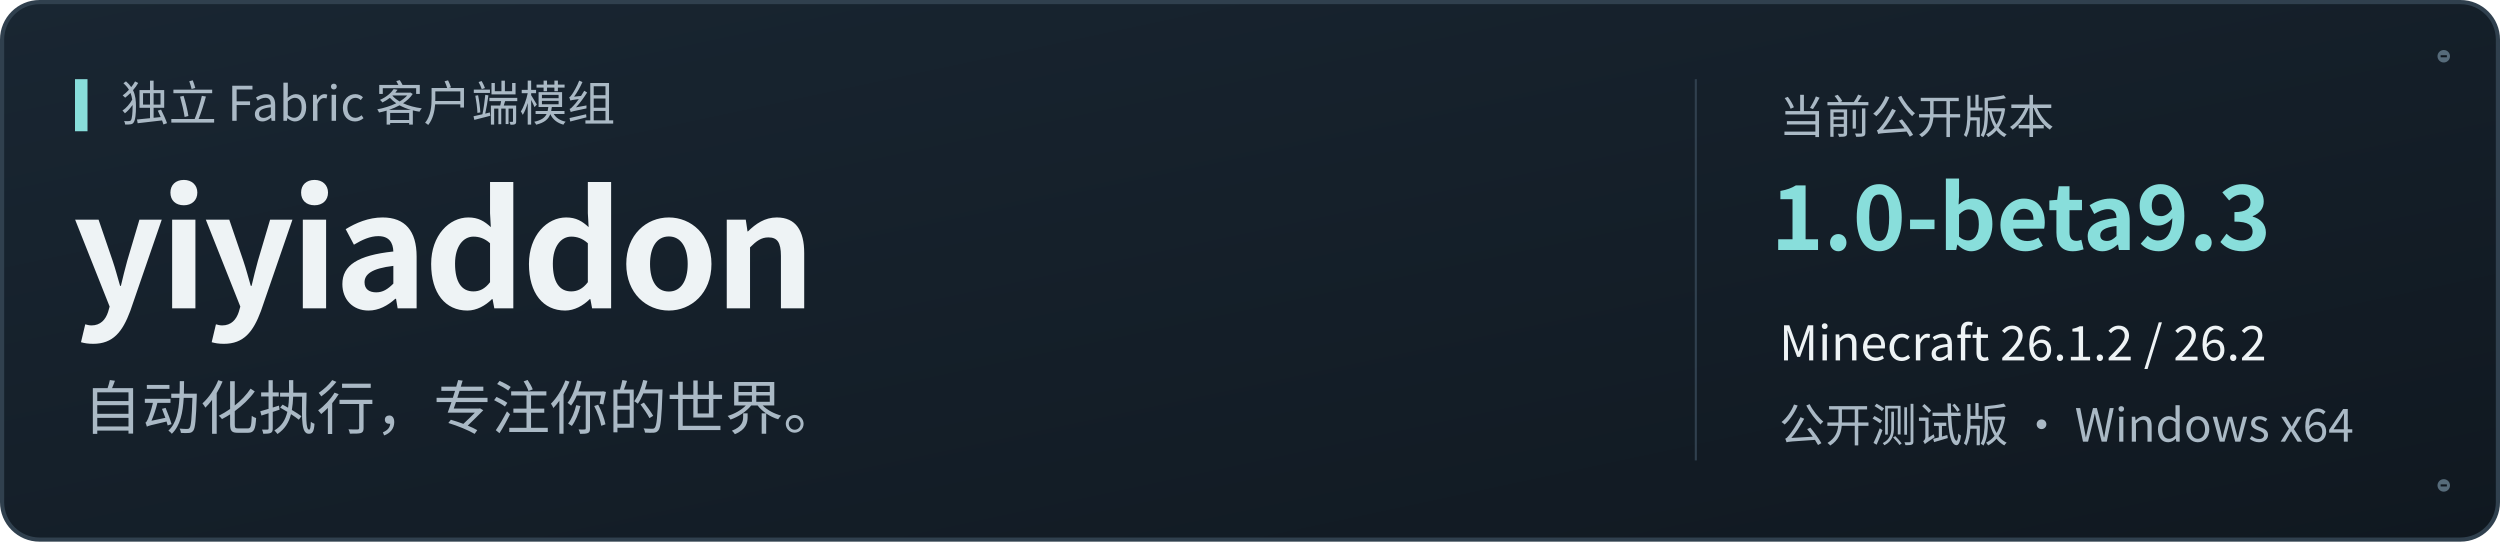
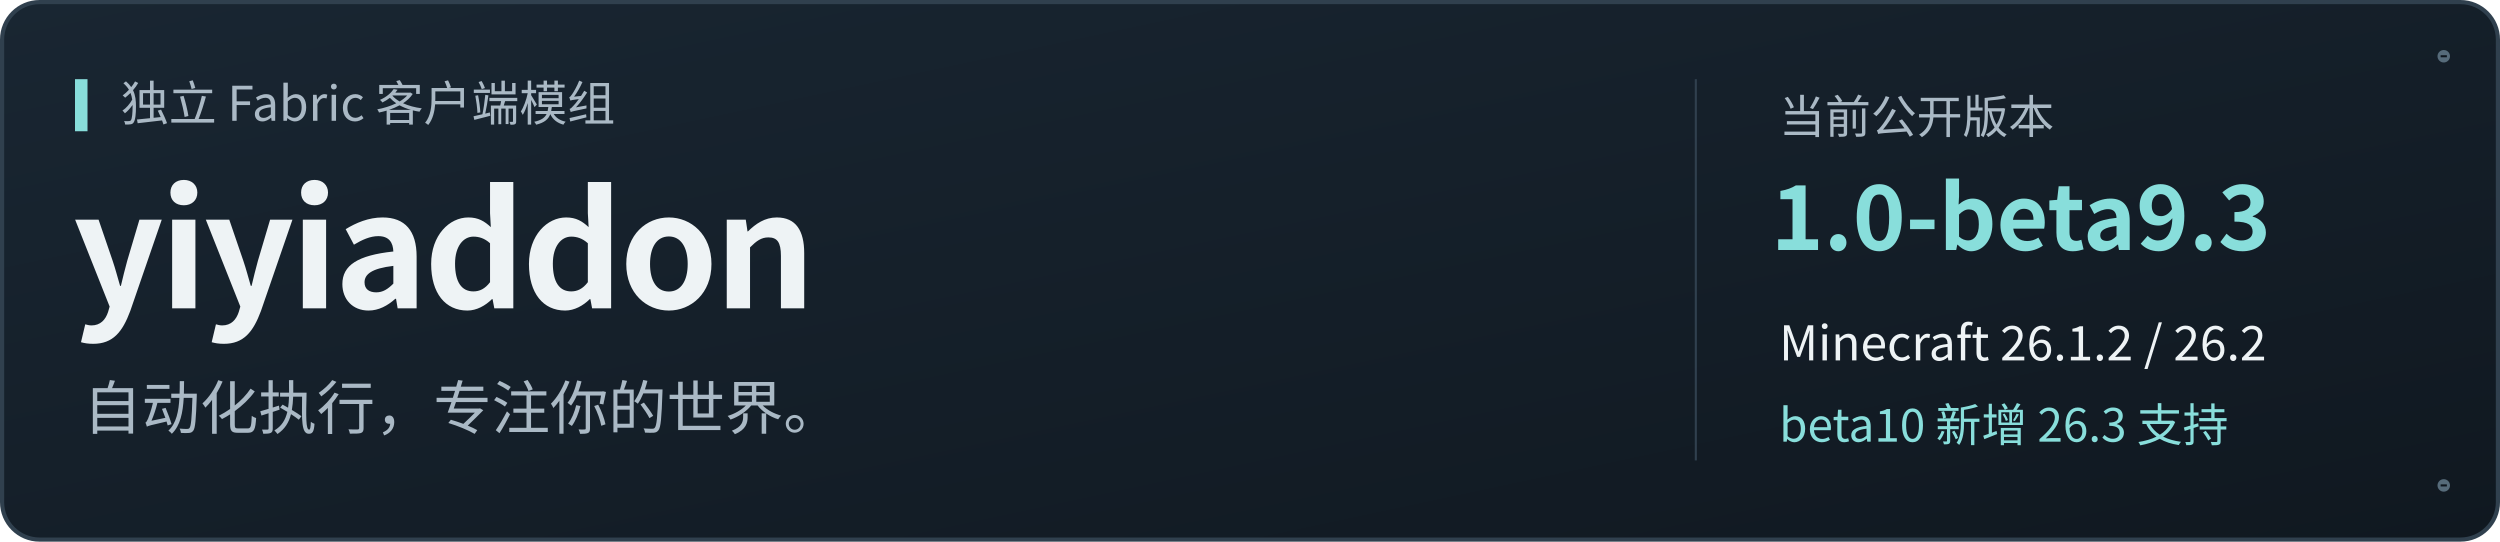
<svg xmlns="http://www.w3.org/2000/svg" width="1200" height="260" viewBox="0 0 1200 260" role="img" aria-label="yiyiaddon · 独立 Fabric 客户端模组">
  <defs>
    <linearGradient id="panel" x1="0" y1="0" x2="1" y2="1">
      <stop stop-color="#192632" />
      <stop offset="1" stop-color="#101820" />
    </linearGradient>
  </defs>
  <g font-family="Microsoft YaHei, Noto Sans CJK SC, PingFang SC, Arial, sans-serif">
    <rect x="1" y="1" width="1198" height="258" rx="18" fill="url(#panel)" stroke="#30404e" stroke-width="2" />
    <path d="M36 38h6v25h-6z" fill="#88dedb" />
    <text x="58" y="58" font-size="23" fill="#aab9c5" font-weight="500">独立 Fabric 客户端模组</text>
    <text x="35" y="148" font-size="76" fill="#eef3f5" font-weight="700" letter-spacing="-2">yiyiaddon</text>
    <text x="40" y="206" font-size="28" fill="#aab9c5" font-weight="400">自动化执行，专注你的世界。</text>
    <path d="M814 38v183" stroke="#30404e" />
    <text x="854" y="64" font-size="22" fill="#aab9c5" font-weight="400">当前公开版本</text>
    <text x="850" y="120" font-size="43" fill="#88dedb" font-weight="600">1.0-beta9.3</text>
    <text x="854" y="173" font-size="23" fill="#eef3f5" font-weight="400">Minecraft 26.1.2 / 26.2</text>
-     <text x="854" y="212" font-size="22" fill="#aab9c5" font-weight="400">公开测试版 · Windows x64</text>
+     <text x="854" y="212" font-size="22" fill="#88dedb" font-weight="400">beta10 新增 26.3 支持</text>
    <circle cx="1173" cy="27" r="3" fill="#566b7a" />
    <path d="M1171.5 27h3" stroke="#0e161e" />
    <circle cx="1173" cy="233" r="3" fill="#566b7a" />
    <path d="M1171.5 233h3" stroke="#0e161e" />
  </g>
</svg>
